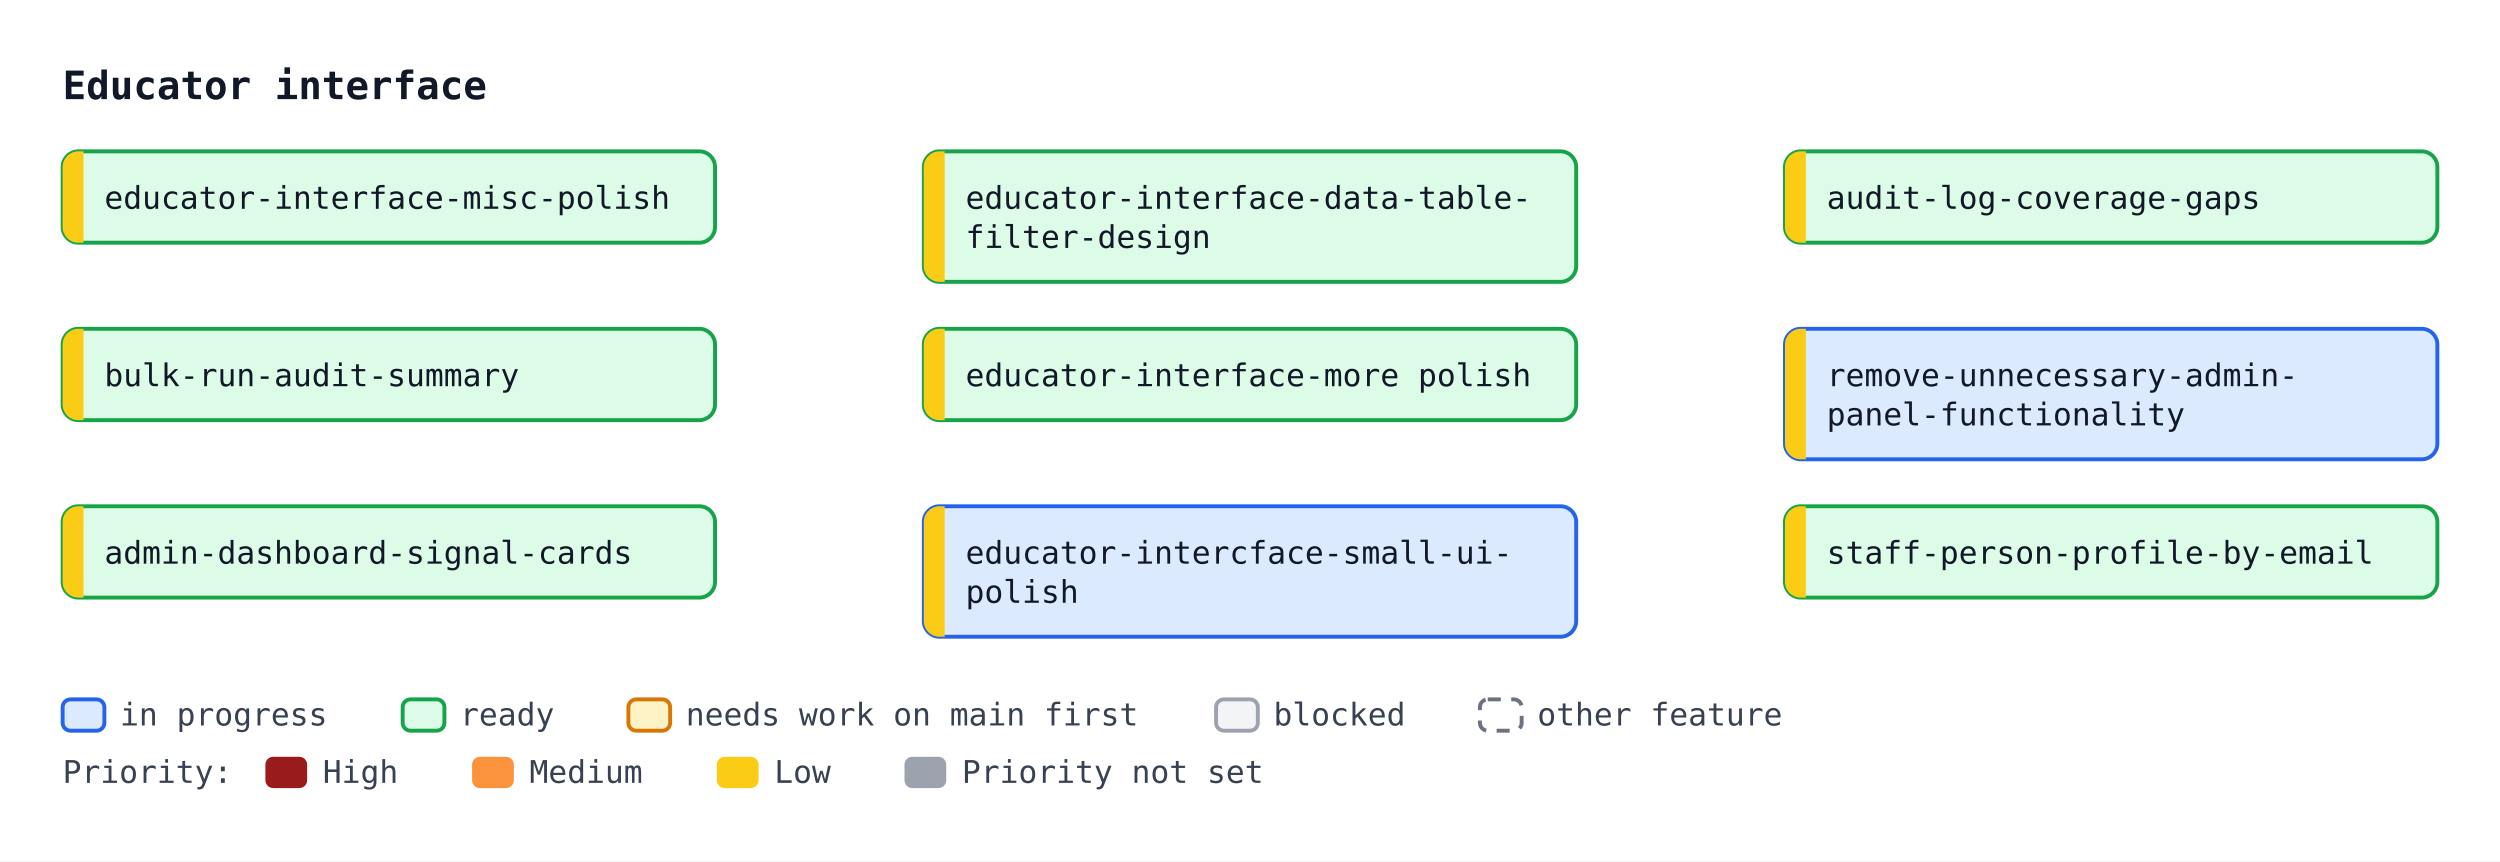
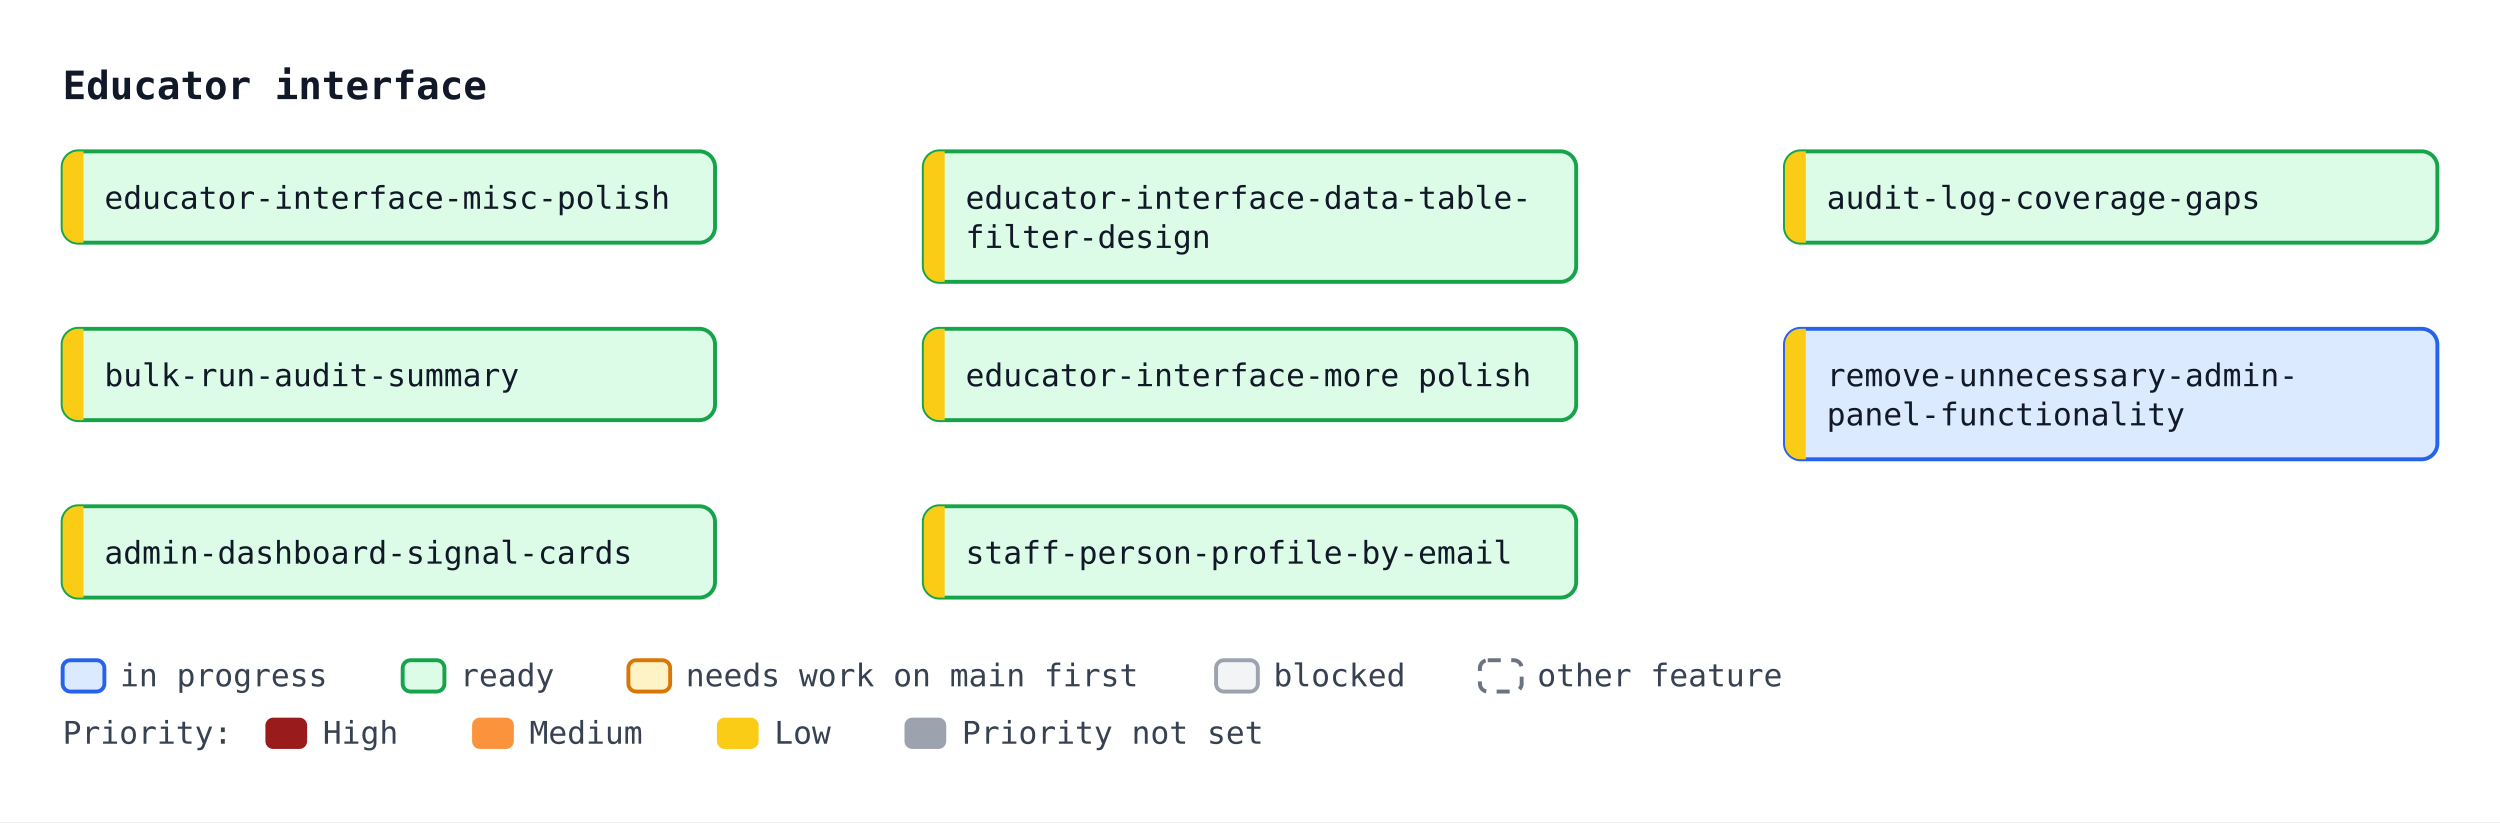
- <svg xmlns="http://www.w3.org/2000/svg" width="958" height="330" viewBox="0 0 958 330" font-family="ui-monospace, SFMono-Regular, Menlo, Consolas, monospace" font-size="12">
+ <svg xmlns="http://www.w3.org/2000/svg" width="958" height="315" viewBox="0 0 958 315" font-family="ui-monospace, SFMono-Regular, Menlo, Consolas, monospace" font-size="12">
  <defs>
    <marker id="arrow" viewBox="0 0 10 10" refX="10" refY="5" markerWidth="7" markerHeight="7" orient="auto-start-reverse">
      <path d="M0,0 L10,5 L0,10 z" fill="#4b5563" />
    </marker>
  </defs>
-   <rect width="958" height="330" fill="#ffffff" />
+   <rect width="958" height="315" fill="#ffffff" />
  <text x="24" y="38" font-size="15" font-weight="bold" fill="#111827">Educator interface</text>
  <rect x="24.0" y="58.0" width="250" height="35" rx="6" fill="#dcfce7" stroke="#16a34a" stroke-width="1.5" />
  <path d="M32.0,58.0 H30.0 A6,6 0 0 0 24.0,64.0 V87.0 A6,6 0 0 0 30.0,93.0 H32.0 Z" fill="#facc15" />
  <text x="40.0" y="80.0" fill="#111827">educator-interface-misc-polish</text>
  <rect x="354.0" y="58.0" width="250" height="50" rx="6" fill="#dcfce7" stroke="#16a34a" stroke-width="1.5" />
  <path d="M362.0,58.0 H360.0 A6,6 0 0 0 354.0,64.0 V102.0 A6,6 0 0 0 360.0,108.0 H362.0 Z" fill="#facc15" />
  <text x="370.0" y="80.0" fill="#111827">educator-interface-data-table-</text>
  <text x="370.0" y="95.0" fill="#111827">filter-design</text>
  <rect x="684.0" y="58.0" width="250" height="35" rx="6" fill="#dcfce7" stroke="#16a34a" stroke-width="1.5" />
  <path d="M692.0,58.0 H690.0 A6,6 0 0 0 684.0,64.0 V87.0 A6,6 0 0 0 690.0,93.0 H692.0 Z" fill="#facc15" />
  <text x="700.0" y="80.0" fill="#111827">audit-log-coverage-gaps</text>
  <rect x="24.0" y="126.0" width="250" height="35" rx="6" fill="#dcfce7" stroke="#16a34a" stroke-width="1.5" />
  <path d="M32.0,126.0 H30.0 A6,6 0 0 0 24.0,132.0 V155.0 A6,6 0 0 0 30.0,161.0 H32.0 Z" fill="#facc15" />
  <text x="40.0" y="148.0" fill="#111827">bulk-run-audit-summary</text>
  <rect x="354.0" y="126.0" width="250" height="35" rx="6" fill="#dcfce7" stroke="#16a34a" stroke-width="1.5" />
  <path d="M362.0,126.0 H360.0 A6,6 0 0 0 354.0,132.0 V155.0 A6,6 0 0 0 360.0,161.0 H362.0 Z" fill="#facc15" />
  <text x="370.0" y="148.0" fill="#111827">educator-interface-more polish</text>
  <rect x="684.0" y="126.0" width="250" height="50" rx="6" fill="#dbeafe" stroke="#2563eb" stroke-width="1.5" />
  <path d="M692.0,126.0 H690.0 A6,6 0 0 0 684.0,132.0 V170.0 A6,6 0 0 0 690.0,176.0 H692.0 Z" fill="#facc15" />
  <text x="700.0" y="148.0" fill="#111827">remove-unnecessary-admin-</text>
  <text x="700.0" y="163.0" fill="#111827">panel-functionality</text>
  <rect x="24.0" y="194.0" width="250" height="35" rx="6" fill="#dcfce7" stroke="#16a34a" stroke-width="1.5" />
  <path d="M32.0,194.0 H30.0 A6,6 0 0 0 24.0,200.0 V223.0 A6,6 0 0 0 30.0,229.0 H32.0 Z" fill="#facc15" />
  <text x="40.0" y="216.0" fill="#111827">admin-dashboard-signal-cards</text>
-   <rect x="354.0" y="194.0" width="250" height="50" rx="6" fill="#dbeafe" stroke="#2563eb" stroke-width="1.5" />
-   <path d="M362.0,194.0 H360.0 A6,6 0 0 0 354.0,200.0 V238.0 A6,6 0 0 0 360.0,244.0 H362.0 Z" fill="#facc15" />
-   <text x="370.0" y="216.0" fill="#111827">educator-intercface-small-ui-</text>
-   <text x="370.0" y="231.0" fill="#111827">polish</text>
-   <rect x="684.0" y="194.0" width="250" height="35" rx="6" fill="#dcfce7" stroke="#16a34a" stroke-width="1.5" />
-   <path d="M692.0,194.0 H690.0 A6,6 0 0 0 684.0,200.0 V223.0 A6,6 0 0 0 690.0,229.0 H692.0 Z" fill="#facc15" />
-   <text x="700.0" y="216.0" fill="#111827">staff-person-profile-by-email</text>
-   <rect x="24.0" y="268" width="16" height="12" rx="3" fill="#dbeafe" stroke="#2563eb" stroke-width="1.5" />
-   <text x="46.0" y="278" fill="#374151">in progress</text>
-   <rect x="154.3" y="268" width="16" height="12" rx="3" fill="#dcfce7" stroke="#16a34a" stroke-width="1.5" />
-   <text x="176.3" y="278" fill="#374151">ready</text>
-   <rect x="240.8" y="268" width="16" height="12" rx="3" fill="#fef3c7" stroke="#d97706" stroke-width="1.5" />
-   <text x="262.8" y="278" fill="#374151">needs work on main first</text>
-   <rect x="466.0" y="268" width="16" height="12" rx="3" fill="#f3f4f6" stroke="#9ca3af" stroke-width="1.5" />
-   <text x="488.0" y="278" fill="#374151">blocked</text>
-   <rect x="567.1" y="268" width="16" height="12" rx="3" fill="#ffffff" stroke="#6b7280" stroke-width="1.5" stroke-dasharray="5 4" />
-   <text x="589.1" y="278" fill="#374151">other feature</text>
-   <text x="24" y="300" fill="#374151">Priority:</text>
-   <rect x="101.7" y="290" width="16" height="12" rx="3" fill="#991b1b" />
-   <text x="123.7" y="300" fill="#374151">High</text>
-   <rect x="180.9" y="290" width="16" height="12" rx="3" fill="#fb923c" />
-   <text x="202.9" y="300" fill="#374151">Medium</text>
-   <rect x="274.7" y="290" width="16" height="12" rx="3" fill="#facc15" />
-   <text x="296.7" y="300" fill="#374151">Low</text>
-   <rect x="346.6" y="290" width="16" height="12" rx="3" fill="#9ca3af" />
-   <text x="368.6" y="300" fill="#374151">Priority not set</text>
+   <rect x="354.0" y="194.0" width="250" height="35" rx="6" fill="#dcfce7" stroke="#16a34a" stroke-width="1.5" />
+   <path d="M362.0,194.0 H360.0 A6,6 0 0 0 354.0,200.0 V223.0 A6,6 0 0 0 360.0,229.0 H362.0 Z" fill="#facc15" />
+   <text x="370.0" y="216.0" fill="#111827">staff-person-profile-by-email</text>
+   <rect x="24.0" y="253" width="16" height="12" rx="3" fill="#dbeafe" stroke="#2563eb" stroke-width="1.5" />
+   <text x="46.0" y="263" fill="#374151">in progress</text>
+   <rect x="154.3" y="253" width="16" height="12" rx="3" fill="#dcfce7" stroke="#16a34a" stroke-width="1.5" />
+   <text x="176.3" y="263" fill="#374151">ready</text>
+   <rect x="240.8" y="253" width="16" height="12" rx="3" fill="#fef3c7" stroke="#d97706" stroke-width="1.5" />
+   <text x="262.8" y="263" fill="#374151">needs work on main first</text>
+   <rect x="466.0" y="253" width="16" height="12" rx="3" fill="#f3f4f6" stroke="#9ca3af" stroke-width="1.5" />
+   <text x="488.0" y="263" fill="#374151">blocked</text>
+   <rect x="567.1" y="253" width="16" height="12" rx="3" fill="#ffffff" stroke="#6b7280" stroke-width="1.5" stroke-dasharray="5 4" />
+   <text x="589.1" y="263" fill="#374151">other feature</text>
+   <text x="24" y="285" fill="#374151">Priority:</text>
+   <rect x="101.7" y="275" width="16" height="12" rx="3" fill="#991b1b" />
+   <text x="123.7" y="285" fill="#374151">High</text>
+   <rect x="180.9" y="275" width="16" height="12" rx="3" fill="#fb923c" />
+   <text x="202.9" y="285" fill="#374151">Medium</text>
+   <rect x="274.7" y="275" width="16" height="12" rx="3" fill="#facc15" />
+   <text x="296.7" y="285" fill="#374151">Low</text>
+   <rect x="346.6" y="275" width="16" height="12" rx="3" fill="#9ca3af" />
+   <text x="368.6" y="285" fill="#374151">Priority not set</text>
</svg>
